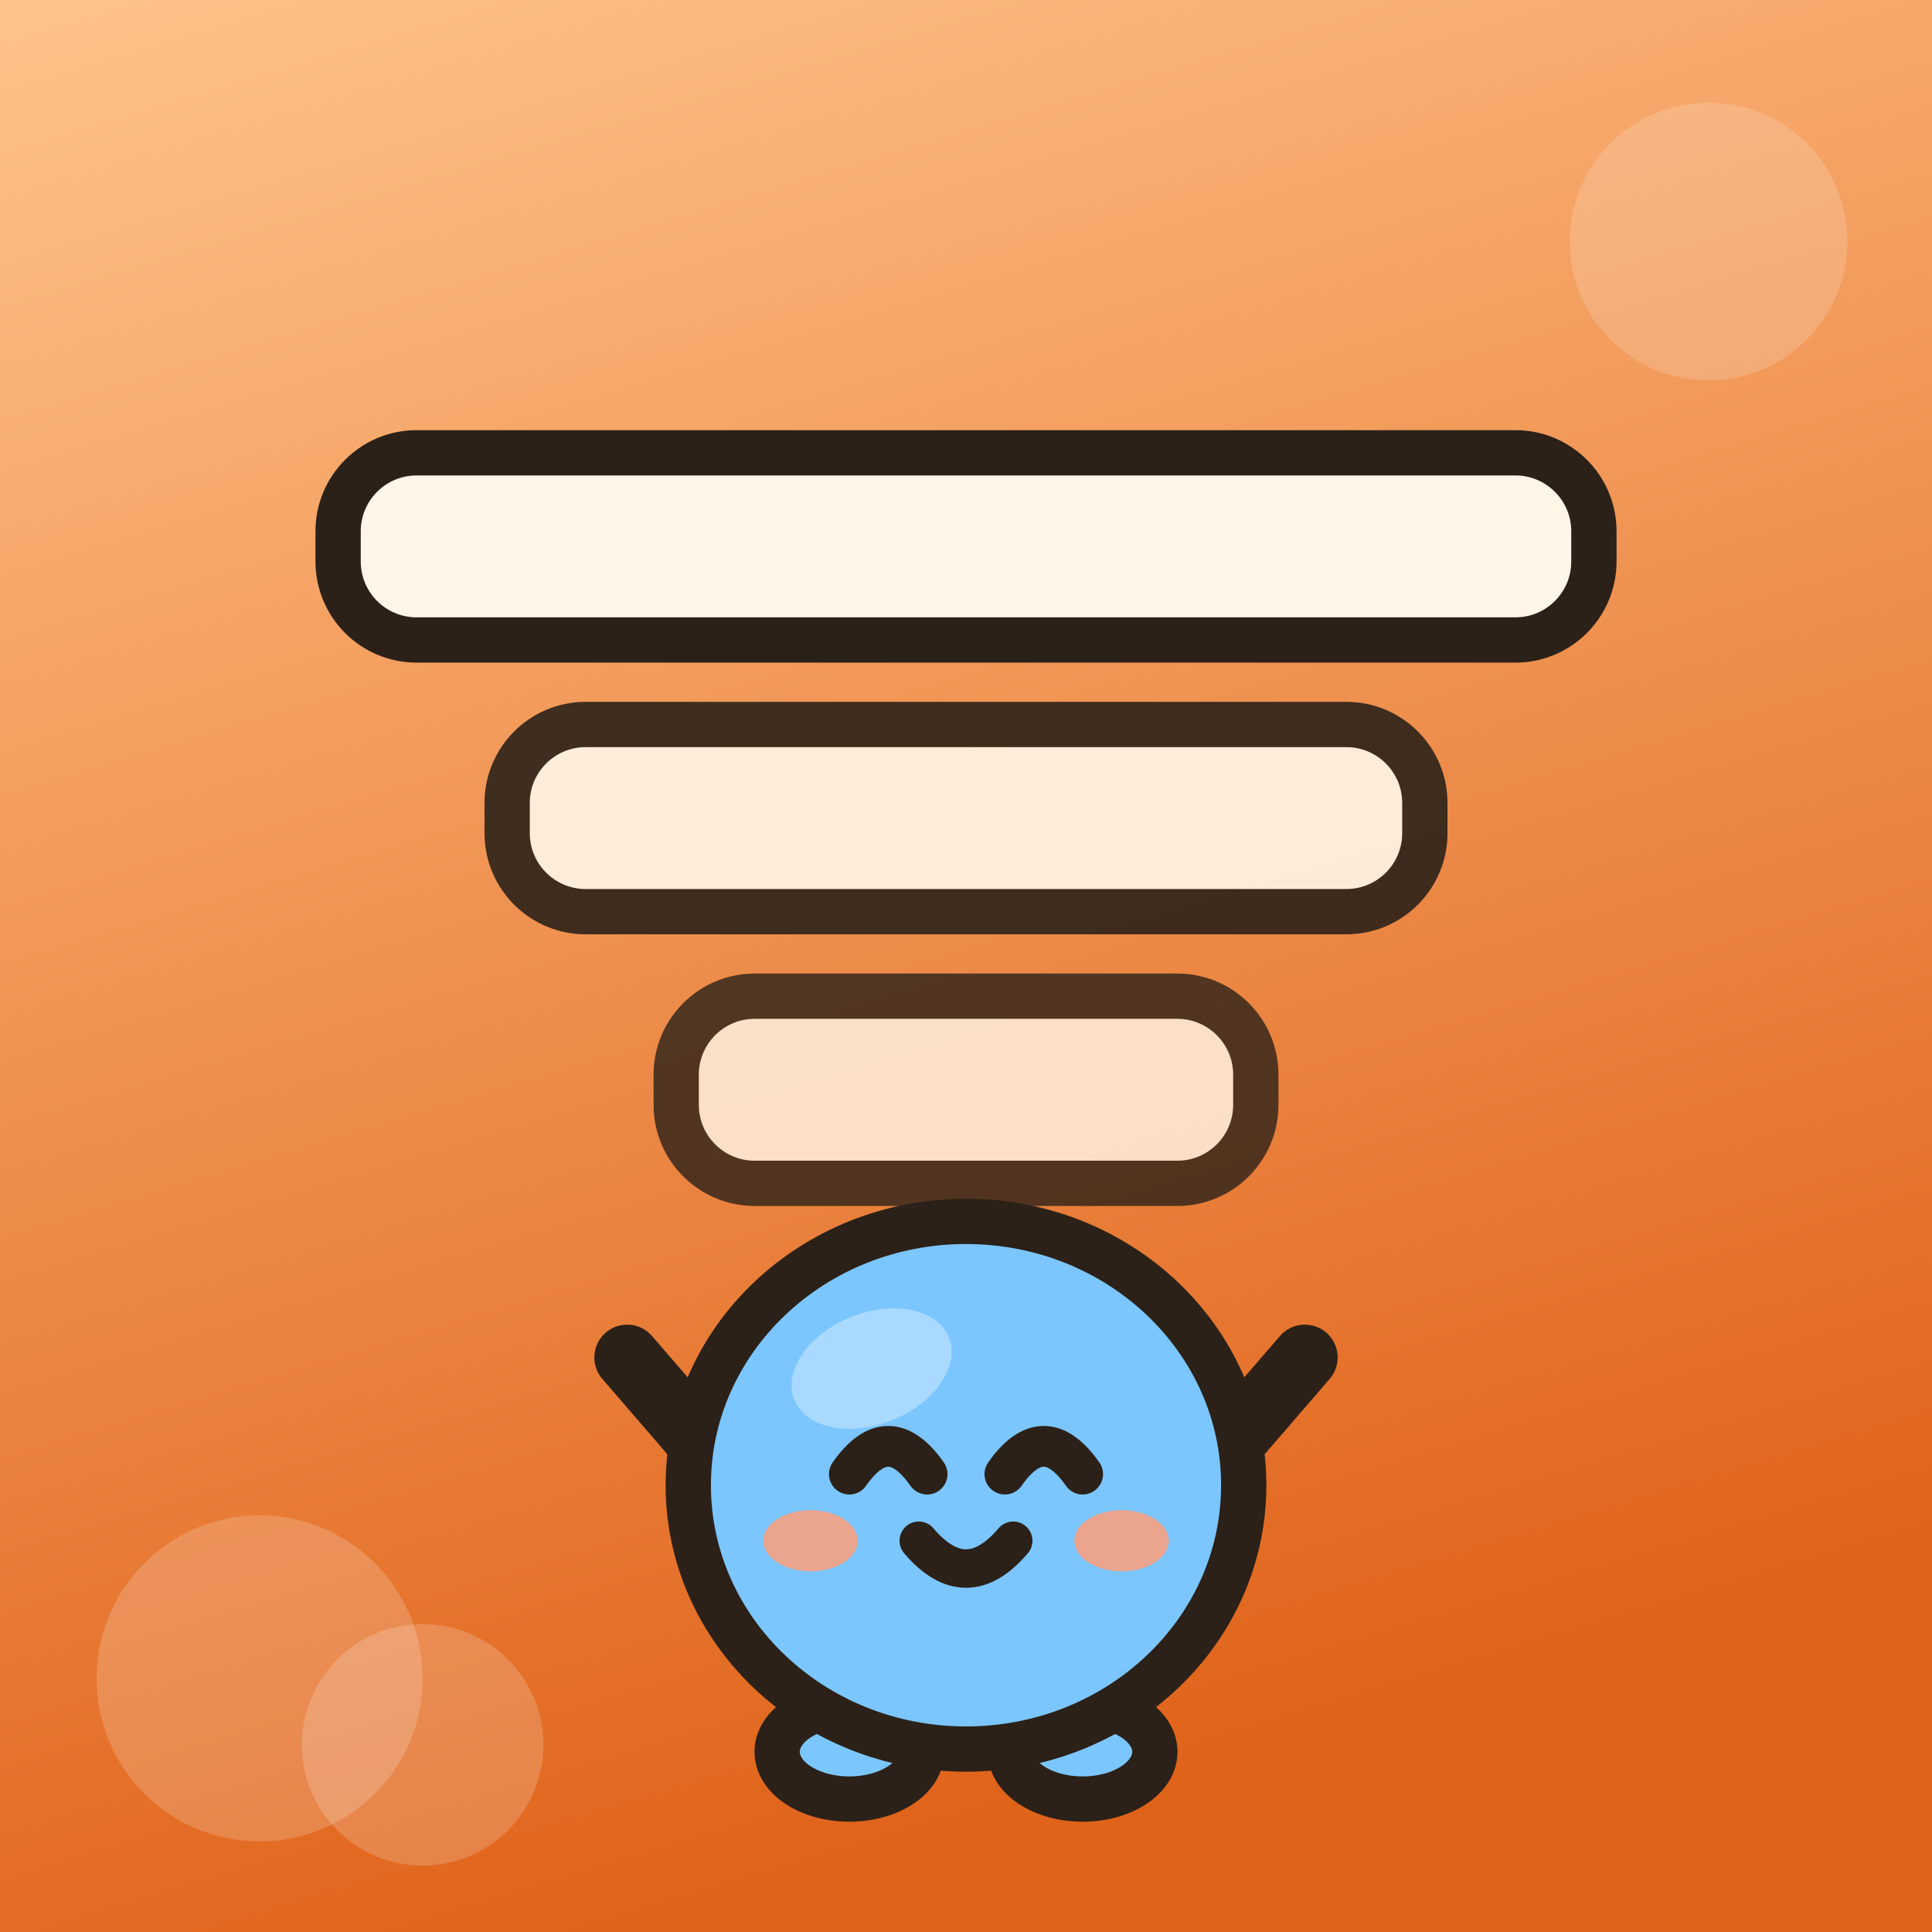
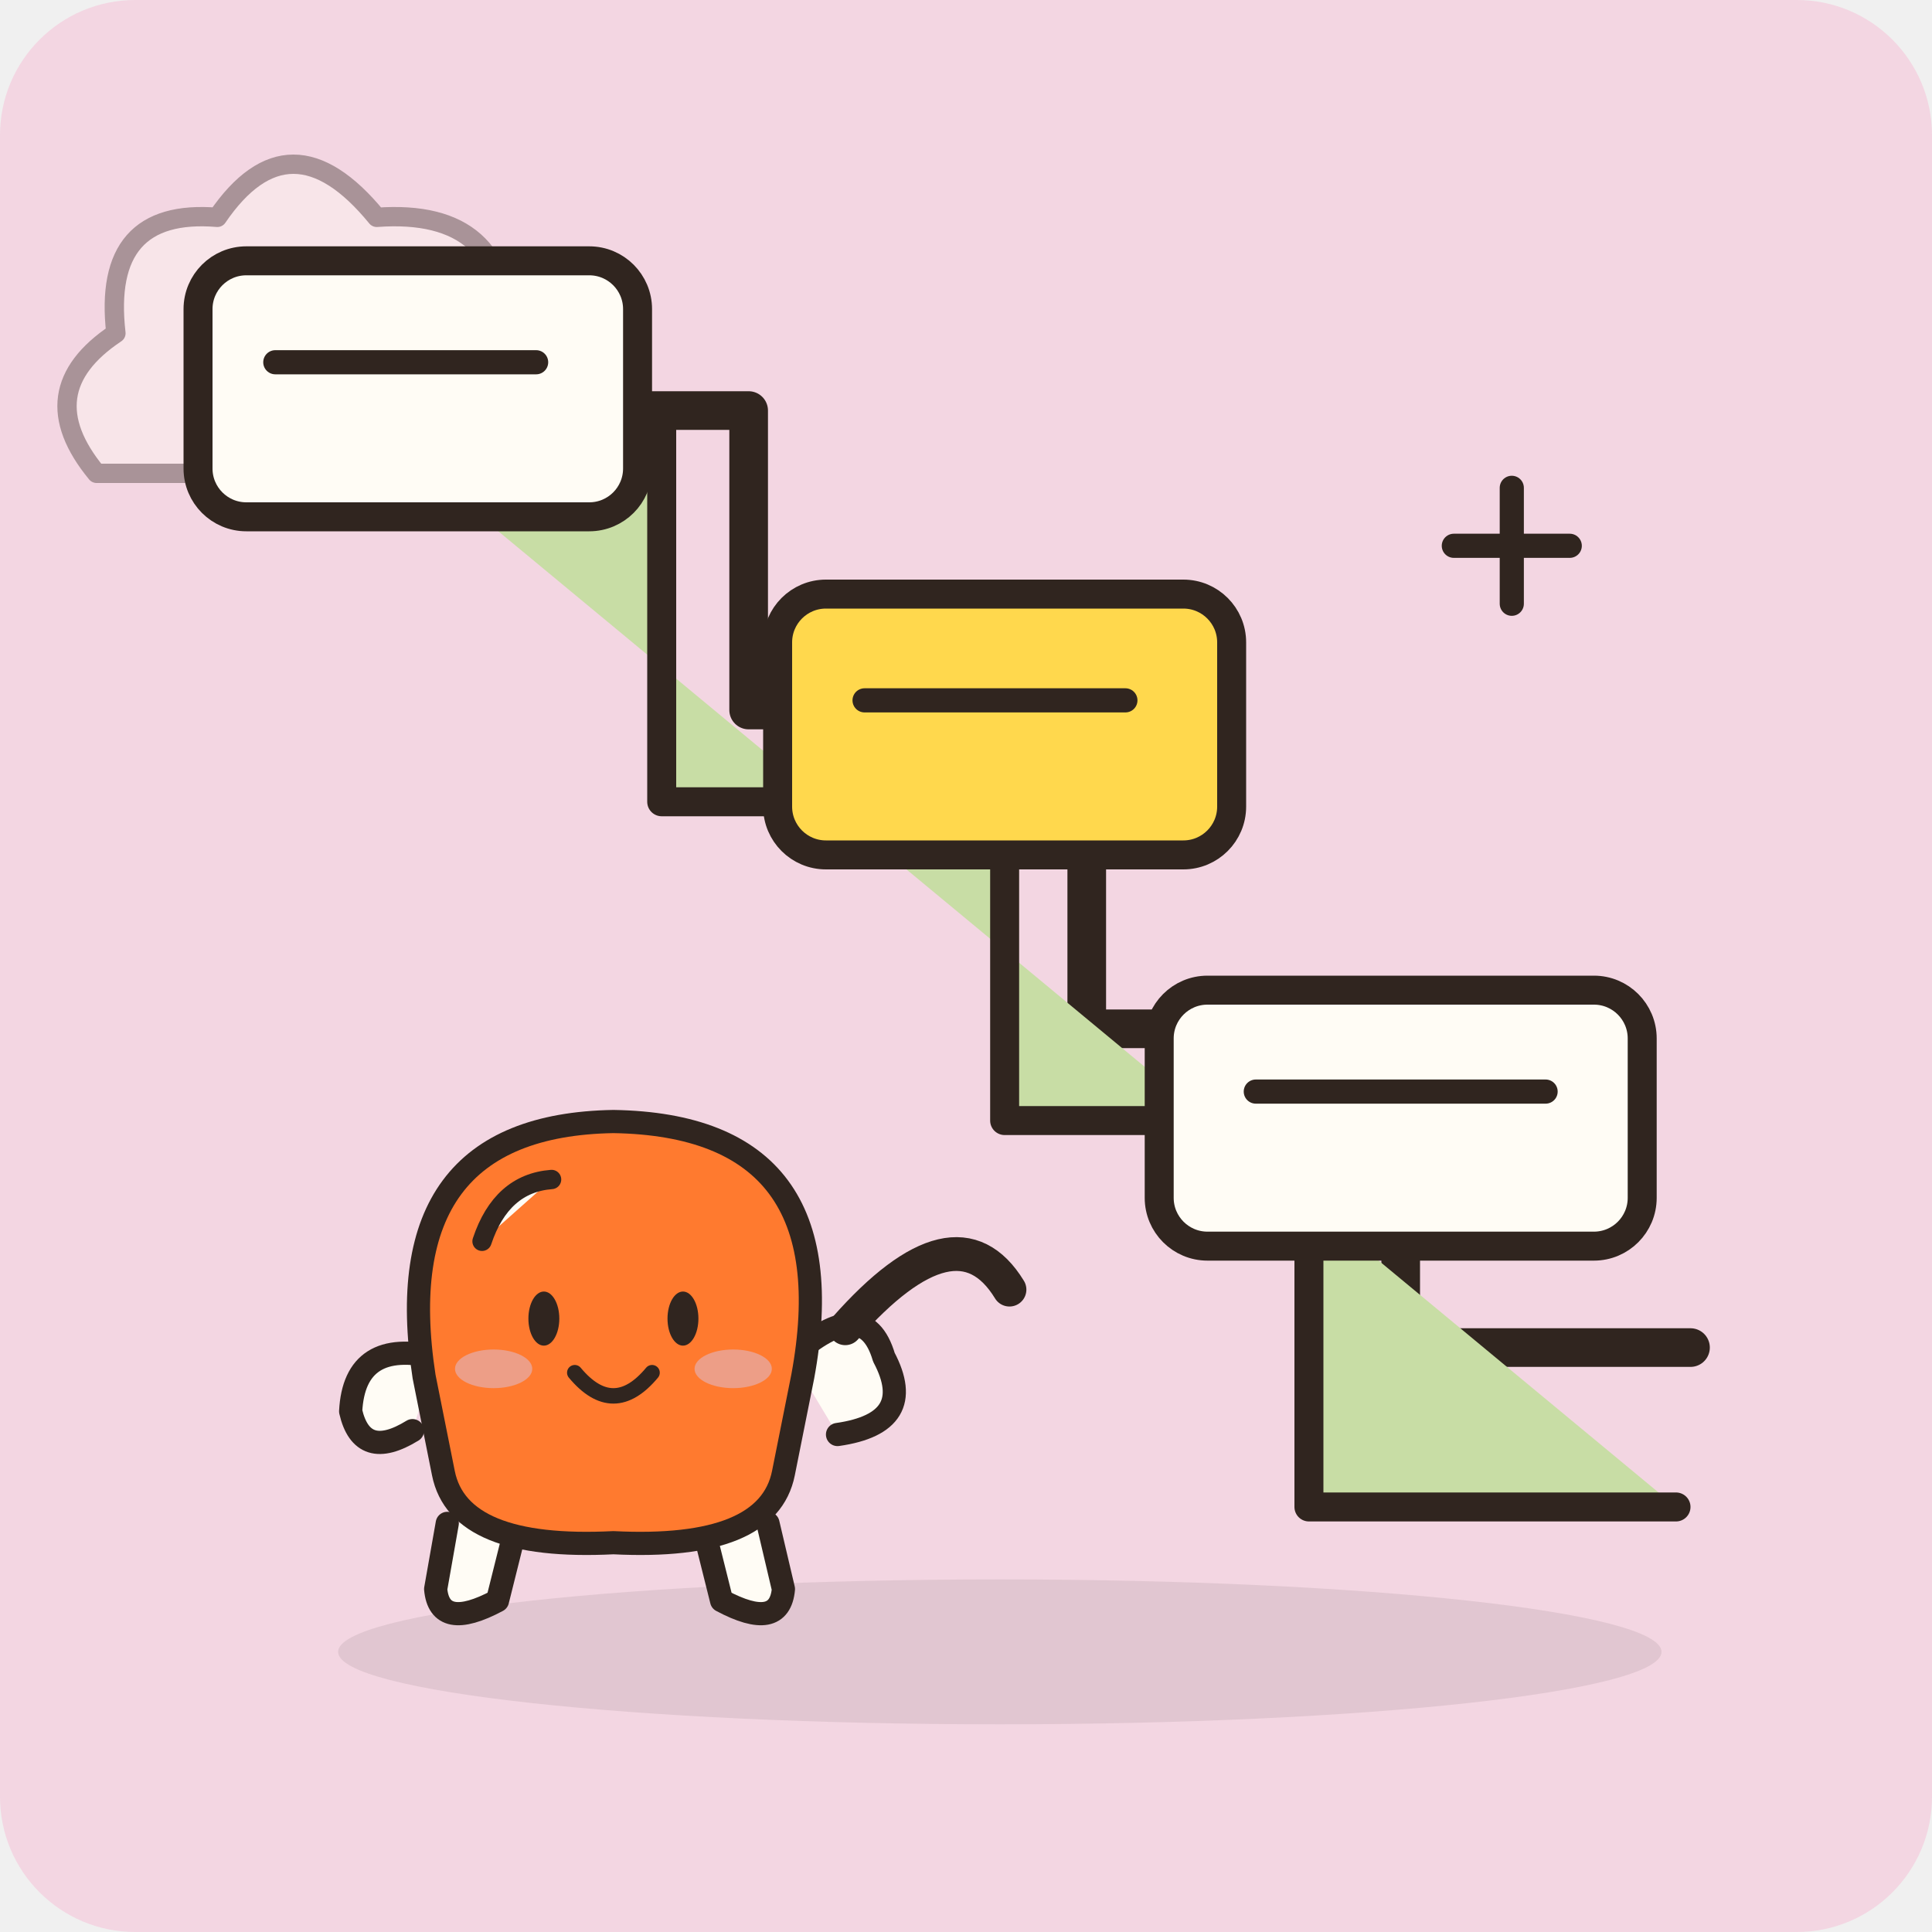
- <svg xmlns="http://www.w3.org/2000/svg" viewBox="0 0 640 640" width="640" height="640" role="img">
-   <defs>
-     <linearGradient id="bg" x1="0" y1="0" x2=".3" y2="1">
-       <stop offset="0" stop-color="#ffc38a" />
-       <stop offset="1" stop-color="#e0631a" />
-     </linearGradient>
-   </defs>
-   <rect width="640" height="640" fill="url(#bg)" />
-   <circle cx="86" cy="556" r="54" fill="#fff" opacity=".18" />
-   <circle cx="140" cy="578" r="40" fill="#fff" opacity=".18" />
-   <circle cx="566" cy="80" r="46" fill="#fff" opacity=".16" />
-   <g fill="none" stroke="#2b2118" stroke-width="15" stroke-linecap="round" stroke-linejoin="round">
-     <rect x="112" y="150" width="416" height="62" rx="26" fill="#fff6e8" />
-     <rect x="168" y="240" width="304" height="62" rx="26" fill="#fff6e8" opacity=".9" />
-     <rect x="224" y="330" width="192" height="62" rx="26" fill="#fff6e8" opacity=".8" />
-     <ellipse cx="281.36" cy="580.32" rx="23.92" ry="15.64" fill="#7cc6ff" />
-     <ellipse cx="358.64" cy="580.32" rx="23.92" ry="15.64" fill="#7cc6ff" />
-     <path d="M242.72 490.16L207.76 449.68" fill="none" stroke-linecap="round" stroke-width="21.75" stroke="#2b2118" />
-     <path d="M397.28 490.16L432.24 449.68" fill="none" stroke-linecap="round" stroke-width="21.75" stroke="#2b2118" />
-     <ellipse cx="320" cy="492" rx="92" ry="87.4" fill="#7cc6ff" />
-     <ellipse cx="288.72" cy="453.36" rx="27.6" ry="18.4" fill="#fff" opacity=".34" stroke="none" transform="rotate(-22 288.72 453.36)" />
-     <ellipse cx="268.48" cy="510.4" rx="15.64" ry="10.12" fill="#ff9d7a" opacity=".85" stroke="none" />
-     <ellipse cx="371.52" cy="510.4" rx="15.64" ry="10.12" fill="#ff9d7a" opacity=".85" stroke="none" />
-     <path d="M281.36 488.32q12.88 -18.4 25.76 0" fill="none" stroke="#2b2118" stroke-width="13.5" stroke-linecap="round" />
-     <path d="M332.88 488.32q12.88 -18.4 25.76 0" fill="none" stroke="#2b2118" stroke-width="13.5" stroke-linecap="round" />
-     <path d="M304.36 510.4q15.64 18.4 31.28 0" fill="none" stroke="#2b2118" stroke-width="12.75" stroke-linecap="round" />
+ <svg xmlns="http://www.w3.org/2000/svg" viewBox="0 0 400 400" role="img" aria-labelledby="title">
+   <g stroke-linejoin="round" stroke-linecap="round">
+     <rect width="400" height="400" rx="28" fill="#F3D6E2" />
+     <ellipse cx="207" cy="342" rx="137" ry="15" fill="#30251F" opacity=".09" />
+     <g opacity=".38">
+       <path d="M20 98 Q6 81 24 69 Q21 43 45 45 Q60 23 78 45 Q105 43 105 69 Q128 82 110 98Z" fill="#FFFCF5" stroke="#30251F" stroke-width="4" stroke-linecap="round" stroke-linejoin="round" />
+     </g>
+     <path d="M57 85H155V147H225V213H290V279H350" fill="none" stroke="#30251F" stroke-width="8" stroke-linecap="round" stroke-linejoin="round" />
+     <path d="M73 85H137V166H208V232H271V312H347" fill="#C8DDA5" stroke="#30251F" stroke-width="6" stroke-linecap="round" stroke-linejoin="round" />
+     <rect x="41" y="54" width="91" height="53" rx="10" fill="#FFFCF5" stroke="#30251F" stroke-width="6" />
+     <rect x="161" y="123" width="94" height="54" rx="10" fill="#FFD84D" stroke="#30251F" stroke-width="6" />
+     <rect x="240" y="205" width="100" height="53" rx="10" fill="#FFFCF5" stroke="#30251F" stroke-width="6" />
+     <path d="M57 75H111 M179 145H233 M260 226H320" fill="none" stroke="#30251F" stroke-width="5" stroke-linecap="round" stroke-linejoin="round" />
+     <g transform="translate(127 273) scale(0.8)">
+       <path d="M-25 53 L-30 73 Q-45 81 -46 70 L-43 53" fill="#FFFCF5" stroke="#30251F" stroke-width="6" stroke-linecap="round" stroke-linejoin="round" />
+       <path d="M23 53 L28 73 Q43 81 44 70 L40 53" fill="#FFFCF5" stroke="#30251F" stroke-width="6" stroke-linecap="round" stroke-linejoin="round" />
+       <path d="M-46 10 Q-67 5 -68 24 Q-65 37 -52 29" fill="#FFFCF5" stroke="#30251F" stroke-width="6" stroke-linecap="round" stroke-linejoin="round" />
+       <path d="M46 10 Q65 -7 70 10 Q79 27 58 30" fill="#FFFCF5" stroke="#30251F" stroke-width="6" stroke-linecap="round" stroke-linejoin="round" />
+       <path d="M-49 15 Q-59 -50 0 -51 Q61 -50 49 15 L44 40 Q40 60 0 58 Q-40 60 -44 40 Z" fill="#FF7A2F" stroke="#30251F" stroke-width="6" stroke-linecap="round" stroke-linejoin="round" />
+       <path d="M-34 -20 Q-29 -35 -16 -36" fill="#FFFCF5" stroke="#30251F" stroke-width="5" stroke-linecap="round" stroke-linejoin="round" />
+       <g transform="translate(0 0) scale(1)">
+         <ellipse cx="-18" cy="0" rx="4" ry="7" fill="#30251F" />
+         <ellipse cx="18" cy="0" rx="4" ry="7" fill="#30251F" />
+         <ellipse cx="-31" cy="13" rx="10" ry="5" fill="#ED9E87" />
+         <ellipse cx="31" cy="13" rx="10" ry="5" fill="#ED9E87" />
+         <path d="M-10 14 Q0 26 10 14" fill="none" stroke="#30251F" stroke-width="4" stroke-linecap="round" stroke-linejoin="round" />
+       </g>
+     </g>
+     <path d="M175 275Q198 249 209 267" fill="none" stroke="#30251F" stroke-width="7" stroke-linecap="round" stroke-linejoin="round" />
+     <path d="M313 101V125 M301 113H325" fill="none" stroke="#30251F" stroke-width="5" stroke-linecap="round" stroke-linejoin="round" />
  </g>
</svg>
